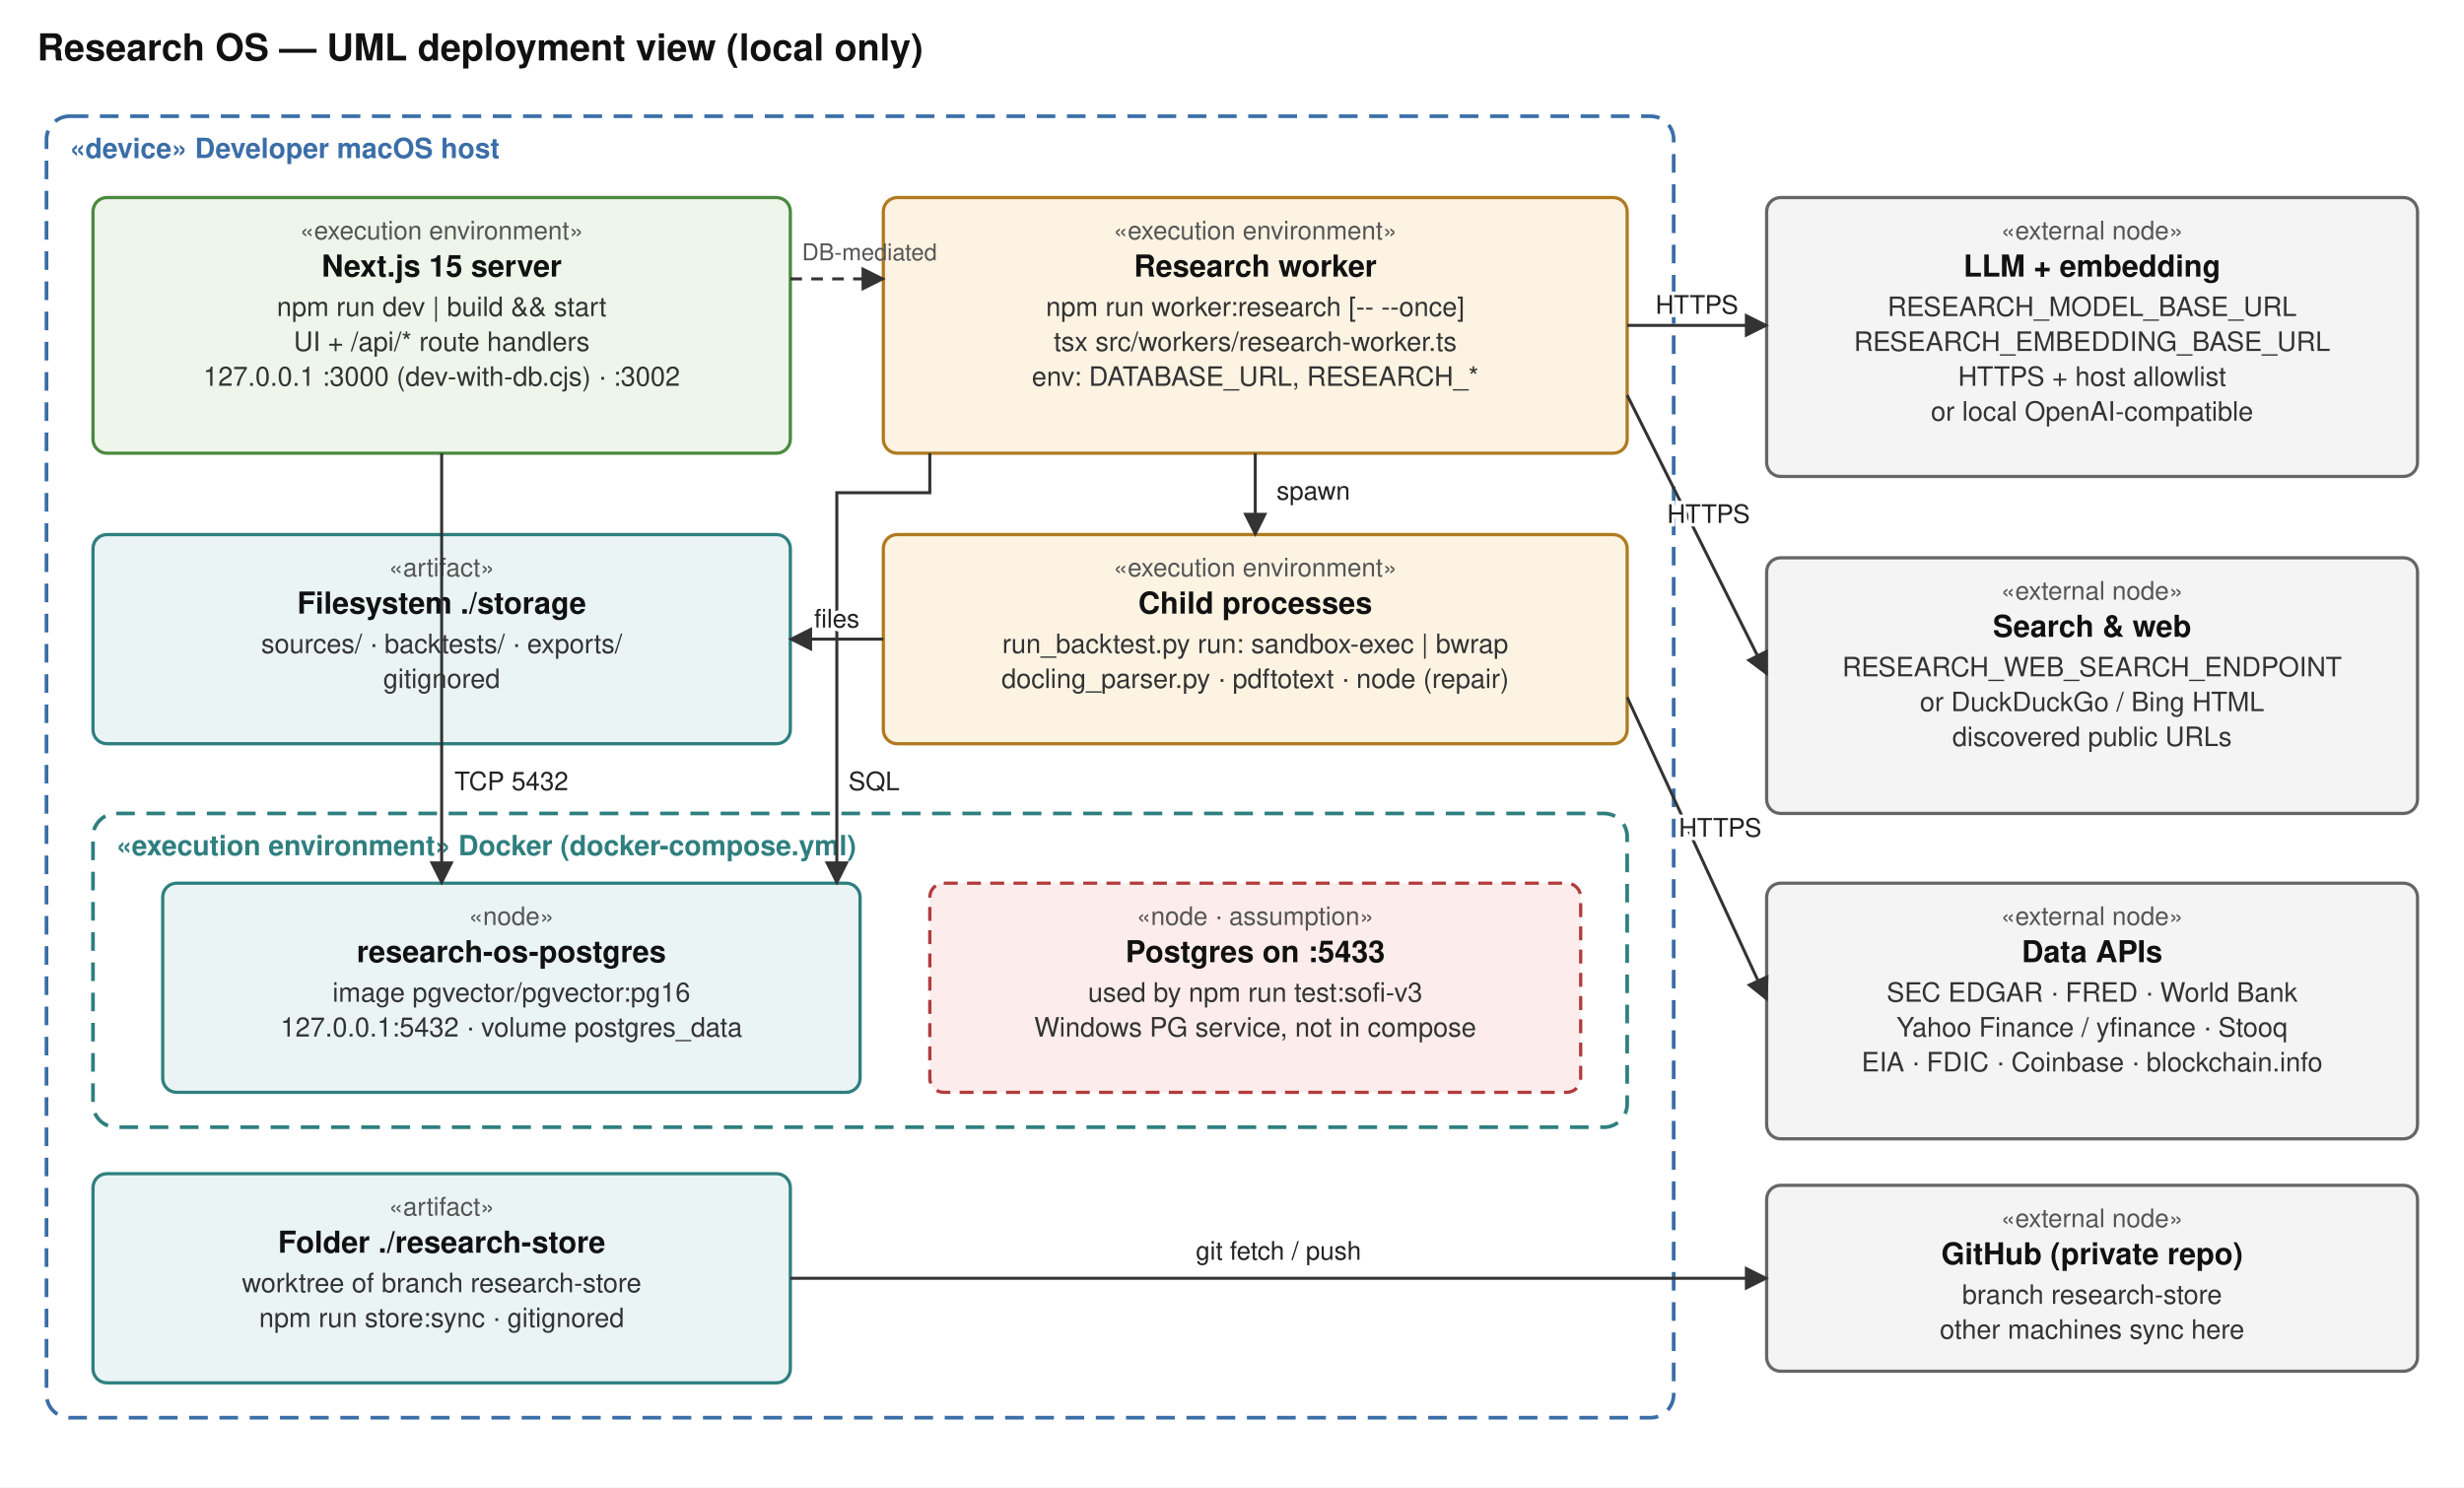
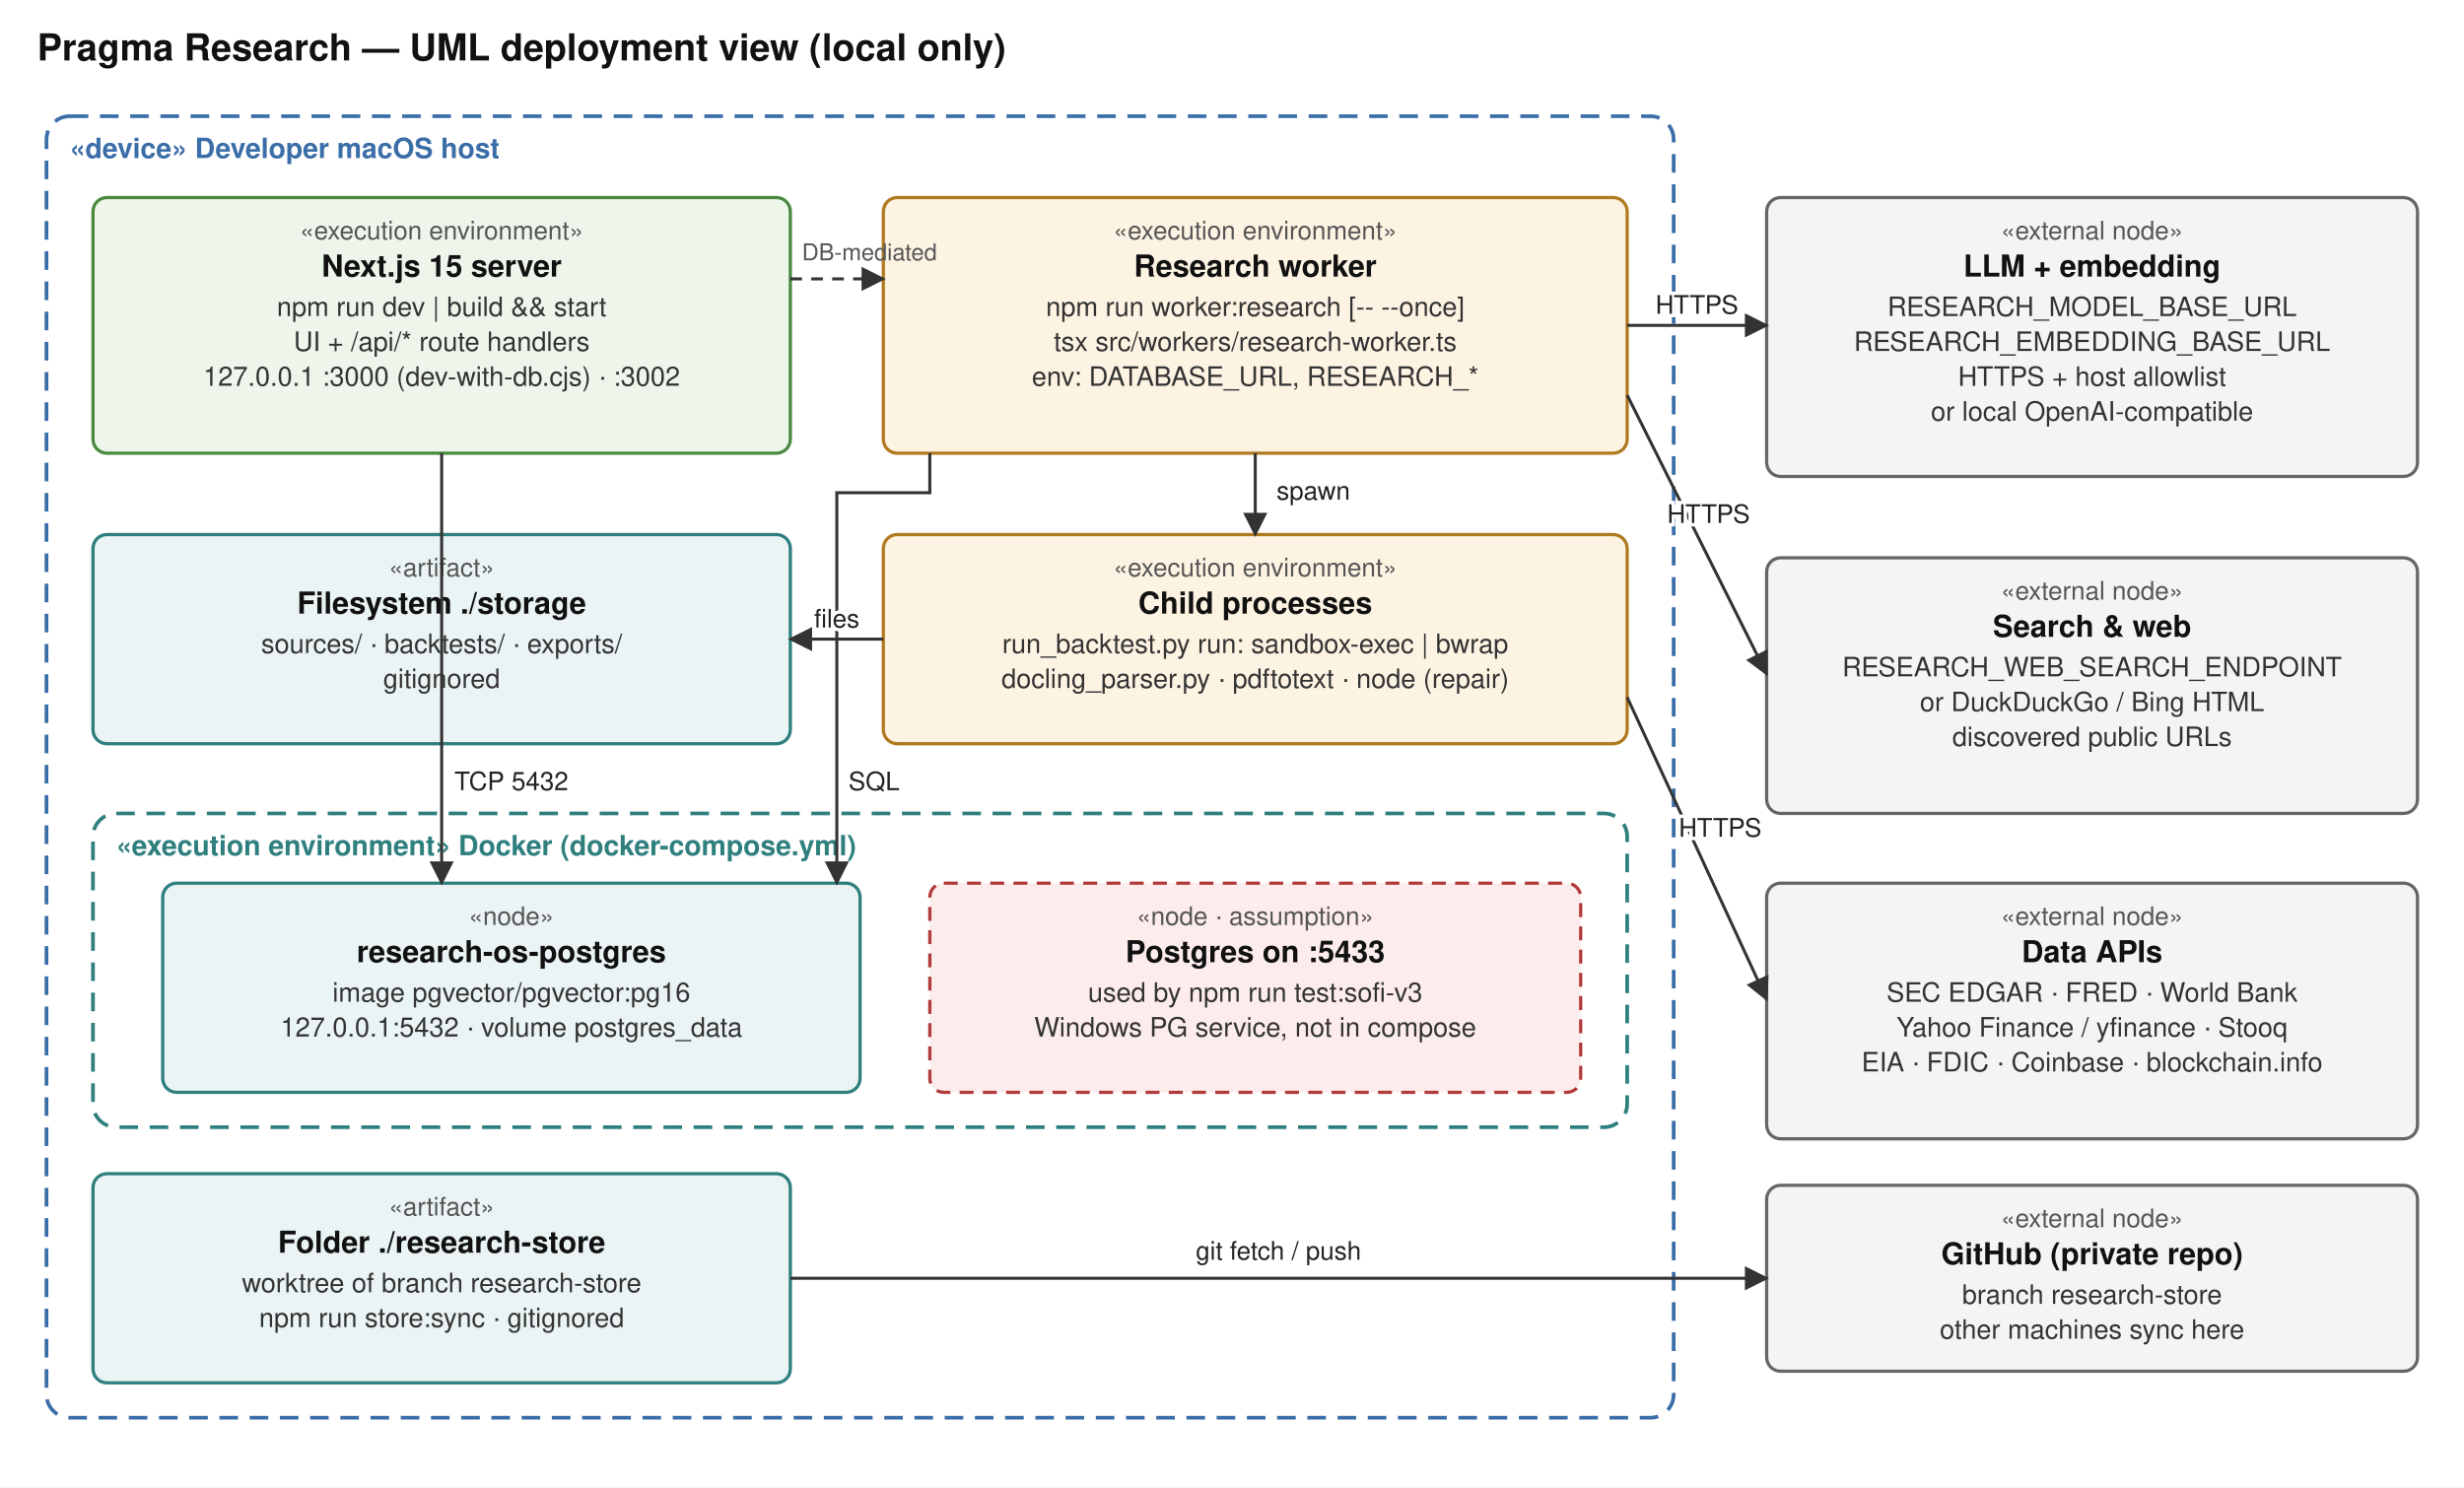
<svg xmlns="http://www.w3.org/2000/svg" viewBox="0 0 1060 640" width="1060" height="640" role="img" aria-labelledby="t d" font-family="Helvetica, Arial, sans-serif" font-size="13">
  <defs>
    <marker id="a" viewBox="0 0 10 10" refX="9" refY="5" markerWidth="8" markerHeight="8" orient="auto-start-reverse">
      <path d="M0,0 L10,5 L0,10 z" fill="#333" />
    </marker>
    <marker id="o" viewBox="0 0 10 10" refX="9" refY="5" markerWidth="9" markerHeight="9" orient="auto-start-reverse">
      <path d="M0,0 L10,5 L0,10" fill="none" stroke="#333" />
    </marker>
  </defs>
  <rect x="0" y="0" width="1060" height="640" fill="#ffffff" />
-   <text x="16" y="26" font-size="16" font-weight="bold" fill="#111">Research OS — UML deployment view (local only)</text>
+   <text x="16" y="26" font-size="16" font-weight="bold" fill="#111">Pragma Research — UML deployment view (local only)</text>
  <rect x="20" y="50" width="700" height="560" rx="10" fill="none" stroke="#3b6ea8" stroke-width="1.6" stroke-dasharray="8 5" />
  <text x="30" y="68" font-size="12" font-weight="bold" text-anchor="start" fill="#3b6ea8">«device» Developer macOS host</text>
  <rect x="40" y="85" width="300" height="110" rx="6" fill="#eef6ec" stroke="#4a8a3f" stroke-width="1.4" />
  <text x="190.0" y="103" font-size="11" font-weight="normal" text-anchor="middle" fill="#555">«execution environment»</text>
  <text x="190.0" y="119" font-size="13" font-weight="bold" text-anchor="middle" fill="#111">Next.js 15 server</text>
  <text x="190.0" y="136" font-size="11.5" font-weight="normal" text-anchor="middle" fill="#333">npm run dev | build &amp;&amp; start</text>
  <text x="190.0" y="151" font-size="11.5" font-weight="normal" text-anchor="middle" fill="#333">UI + /api/* route handlers</text>
  <text x="190.0" y="166" font-size="11.5" font-weight="normal" text-anchor="middle" fill="#333">127.0.0.1 :3000 (dev-with-db.cjs) · :3002</text>
  <rect x="380" y="85" width="320" height="110" rx="6" fill="#fdf3e3" stroke="#b07a1f" stroke-width="1.4" />
  <text x="540.0" y="103" font-size="11" font-weight="normal" text-anchor="middle" fill="#555">«execution environment»</text>
  <text x="540.0" y="119" font-size="13" font-weight="bold" text-anchor="middle" fill="#111">Research worker</text>
  <text x="540.0" y="136" font-size="11.5" font-weight="normal" text-anchor="middle" fill="#333">npm run worker:research [-- --once]</text>
  <text x="540.0" y="151" font-size="11.5" font-weight="normal" text-anchor="middle" fill="#333">tsx src/workers/research-worker.ts</text>
  <text x="540.0" y="166" font-size="11.5" font-weight="normal" text-anchor="middle" fill="#333">env: DATABASE_URL, RESEARCH_*</text>
  <rect x="380" y="230" width="320" height="90" rx="6" fill="#fdf3e3" stroke="#b07a1f" stroke-width="1.4" />
  <text x="540.0" y="248" font-size="11" font-weight="normal" text-anchor="middle" fill="#555">«execution environment»</text>
  <text x="540.0" y="264" font-size="13" font-weight="bold" text-anchor="middle" fill="#111">Child processes</text>
  <text x="540.0" y="281" font-size="11.5" font-weight="normal" text-anchor="middle" fill="#333">run_backtest.py run: sandbox-exec | bwrap</text>
  <text x="540.0" y="296" font-size="11.5" font-weight="normal" text-anchor="middle" fill="#333">docling_parser.py · pdftotext · node (repair)</text>
  <rect x="40" y="230" width="300" height="90" rx="6" fill="#eaf4f4" stroke="#2f7f7f" stroke-width="1.4" />
  <text x="190.0" y="248" font-size="11" font-weight="normal" text-anchor="middle" fill="#555">«artifact»</text>
  <text x="190.0" y="264" font-size="13" font-weight="bold" text-anchor="middle" fill="#111">Filesystem ./storage</text>
  <text x="190.0" y="281" font-size="11.5" font-weight="normal" text-anchor="middle" fill="#333">sources/ · backtests/ · exports/</text>
  <text x="190.0" y="296" font-size="11.5" font-weight="normal" text-anchor="middle" fill="#333">gitignored</text>
  <rect x="40" y="350" width="660" height="135" rx="10" fill="none" stroke="#2f7f7f" stroke-width="1.6" stroke-dasharray="8 5" />
  <text x="50" y="368" font-size="12" font-weight="bold" text-anchor="start" fill="#2f7f7f">«execution environment» Docker (docker-compose.yml)</text>
  <rect x="70" y="380" width="300" height="90" rx="6" fill="#eaf4f4" stroke="#2f7f7f" stroke-width="1.4" />
  <text x="220.0" y="398" font-size="11" font-weight="normal" text-anchor="middle" fill="#555">«node»</text>
  <text x="220.0" y="414" font-size="13" font-weight="bold" text-anchor="middle" fill="#111">research-os-postgres</text>
  <text x="220.0" y="431" font-size="11.5" font-weight="normal" text-anchor="middle" fill="#333">image pgvector/pgvector:pg16</text>
  <text x="220.0" y="446" font-size="11.5" font-weight="normal" text-anchor="middle" fill="#333">127.0.0.1:5432 · volume postgres_data</text>
  <rect x="400" y="380" width="280" height="90" rx="6" fill="#fdecec" stroke="#b23b3b" stroke-width="1.4" stroke-dasharray="6 4" />
  <text x="540.0" y="398" font-size="11" font-weight="normal" text-anchor="middle" fill="#555">«node · assumption»</text>
  <text x="540.0" y="414" font-size="13" font-weight="bold" text-anchor="middle" fill="#111">Postgres on :5433</text>
  <text x="540.0" y="431" font-size="11.5" font-weight="normal" text-anchor="middle" fill="#333">used by npm run test:sofi-v3</text>
  <text x="540.0" y="446" font-size="11.5" font-weight="normal" text-anchor="middle" fill="#333">Windows PG service, not in compose</text>
  <rect x="760" y="85" width="280" height="120" rx="6" fill="#f4f4f4" stroke="#666666" stroke-width="1.4" />
  <text x="900.0" y="103" font-size="11" font-weight="normal" text-anchor="middle" fill="#555">«external node»</text>
  <text x="900.0" y="119" font-size="13" font-weight="bold" text-anchor="middle" fill="#111">LLM + embedding</text>
  <text x="900.0" y="136" font-size="11.5" font-weight="normal" text-anchor="middle" fill="#333">RESEARCH_MODEL_BASE_URL</text>
  <text x="900.0" y="151" font-size="11.5" font-weight="normal" text-anchor="middle" fill="#333">RESEARCH_EMBEDDING_BASE_URL</text>
  <text x="900.0" y="166" font-size="11.5" font-weight="normal" text-anchor="middle" fill="#333">HTTPS + host allowlist</text>
  <text x="900.0" y="181" font-size="11.5" font-weight="normal" text-anchor="middle" fill="#333">or local OpenAI-compatible</text>
  <rect x="760" y="240" width="280" height="110" rx="6" fill="#f4f4f4" stroke="#666666" stroke-width="1.4" />
  <text x="900.0" y="258" font-size="11" font-weight="normal" text-anchor="middle" fill="#555">«external node»</text>
  <text x="900.0" y="274" font-size="13" font-weight="bold" text-anchor="middle" fill="#111">Search &amp; web</text>
  <text x="900.0" y="291" font-size="11.5" font-weight="normal" text-anchor="middle" fill="#333">RESEARCH_WEB_SEARCH_ENDPOINT</text>
  <text x="900.0" y="306" font-size="11.5" font-weight="normal" text-anchor="middle" fill="#333">or DuckDuckGo / Bing HTML</text>
  <text x="900.0" y="321" font-size="11.5" font-weight="normal" text-anchor="middle" fill="#333">discovered public URLs</text>
  <rect x="760" y="380" width="280" height="110" rx="6" fill="#f4f4f4" stroke="#666666" stroke-width="1.4" />
  <text x="900.0" y="398" font-size="11" font-weight="normal" text-anchor="middle" fill="#555">«external node»</text>
  <text x="900.0" y="414" font-size="13" font-weight="bold" text-anchor="middle" fill="#111">Data APIs</text>
  <text x="900.0" y="431" font-size="11.5" font-weight="normal" text-anchor="middle" fill="#333">SEC EDGAR · FRED · World Bank</text>
  <text x="900.0" y="446" font-size="11.5" font-weight="normal" text-anchor="middle" fill="#333">Yahoo Finance / yfinance · Stooq</text>
  <text x="900.0" y="461" font-size="11.5" font-weight="normal" text-anchor="middle" fill="#333">EIA · FDIC · Coinbase · blockchain.info</text>
  <path d="M190,195 L190,380" fill="none" stroke="#333" stroke-width="1.3" marker-end="url(#a)" />
  <text x="220" y="340" font-size="11" text-anchor="middle" fill="#222" stroke="#ffffff" stroke-width="3" paint-order="stroke">TCP 5432</text>
  <path d="M400,195 L400,212 L360,212 L360,380" fill="none" stroke="#333" stroke-width="1.3" marker-end="url(#a)" />
  <text x="365" y="340" font-size="11" text-anchor="start" fill="#222" stroke="#ffffff" stroke-width="3" paint-order="stroke">SQL</text>
  <path d="M540,195 L540,230" fill="none" stroke="#333" stroke-width="1.3" marker-end="url(#a)" />
  <text x="565" y="215" font-size="11" text-anchor="middle" fill="#222" stroke="#ffffff" stroke-width="3" paint-order="stroke">spawn</text>
  <path d="M380,275 L340,275" fill="none" stroke="#333" stroke-width="1.3" marker-end="url(#a)" />
  <text x="360.0" y="270.0" font-size="11" text-anchor="middle" fill="#222" stroke="#ffffff" stroke-width="3" paint-order="stroke">files</text>
  <path d="M700,140 L760,140" fill="none" stroke="#333" stroke-width="1.3" marker-end="url(#a)" />
  <text x="730.0" y="135.0" font-size="11" text-anchor="middle" fill="#222" stroke="#ffffff" stroke-width="3" paint-order="stroke">HTTPS</text>
  <path d="M700,170 L760,290" fill="none" stroke="#333" stroke-width="1.3" marker-end="url(#a)" />
  <text x="735" y="225" font-size="11" text-anchor="middle" fill="#222" stroke="#ffffff" stroke-width="3" paint-order="stroke">HTTPS</text>
  <path d="M700,300 L760,430" fill="none" stroke="#333" stroke-width="1.3" marker-end="url(#a)" />
  <text x="740" y="360" font-size="11" text-anchor="middle" fill="#222" stroke="#ffffff" stroke-width="3" paint-order="stroke">HTTPS</text>
  <path d="M340,120 L380,120" fill="none" stroke="#333" stroke-width="1.3" stroke-dasharray="5 4" marker-end="url(#a)" />
  <text x="345" y="112" font-size="10" font-weight="normal" text-anchor="start" fill="#555">DB-mediated</text>
  <rect x="40" y="505" width="300" height="90" rx="6" fill="#eaf4f4" stroke="#2f7f7f" stroke-width="1.4" />
  <text x="190.0" y="523" font-size="11" font-weight="normal" text-anchor="middle" fill="#555">«artifact»</text>
  <text x="190.0" y="539" font-size="13" font-weight="bold" text-anchor="middle" fill="#111">Folder ./research-store</text>
  <text x="190.0" y="556" font-size="11.5" font-weight="normal" text-anchor="middle" fill="#333">worktree of branch research-store</text>
  <text x="190.0" y="571" font-size="11.5" font-weight="normal" text-anchor="middle" fill="#333">npm run store:sync · gitignored</text>
  <rect x="760" y="510" width="280" height="80" rx="6" fill="#f4f4f4" stroke="#666666" stroke-width="1.4" />
  <text x="900.0" y="528" font-size="11" font-weight="normal" text-anchor="middle" fill="#555">«external node»</text>
  <text x="900.0" y="544" font-size="13" font-weight="bold" text-anchor="middle" fill="#111">GitHub (private repo)</text>
  <text x="900.0" y="561" font-size="11.5" font-weight="normal" text-anchor="middle" fill="#333">branch research-store</text>
  <text x="900.0" y="576" font-size="11.5" font-weight="normal" text-anchor="middle" fill="#333">other machines sync here</text>
  <path d="M340,550 L760,550" fill="none" stroke="#333" stroke-width="1.3" marker-end="url(#a)" />
  <text x="550" y="542" font-size="11" text-anchor="middle" fill="#222" stroke="#ffffff" stroke-width="3" paint-order="stroke">git fetch / push</text>
</svg>
